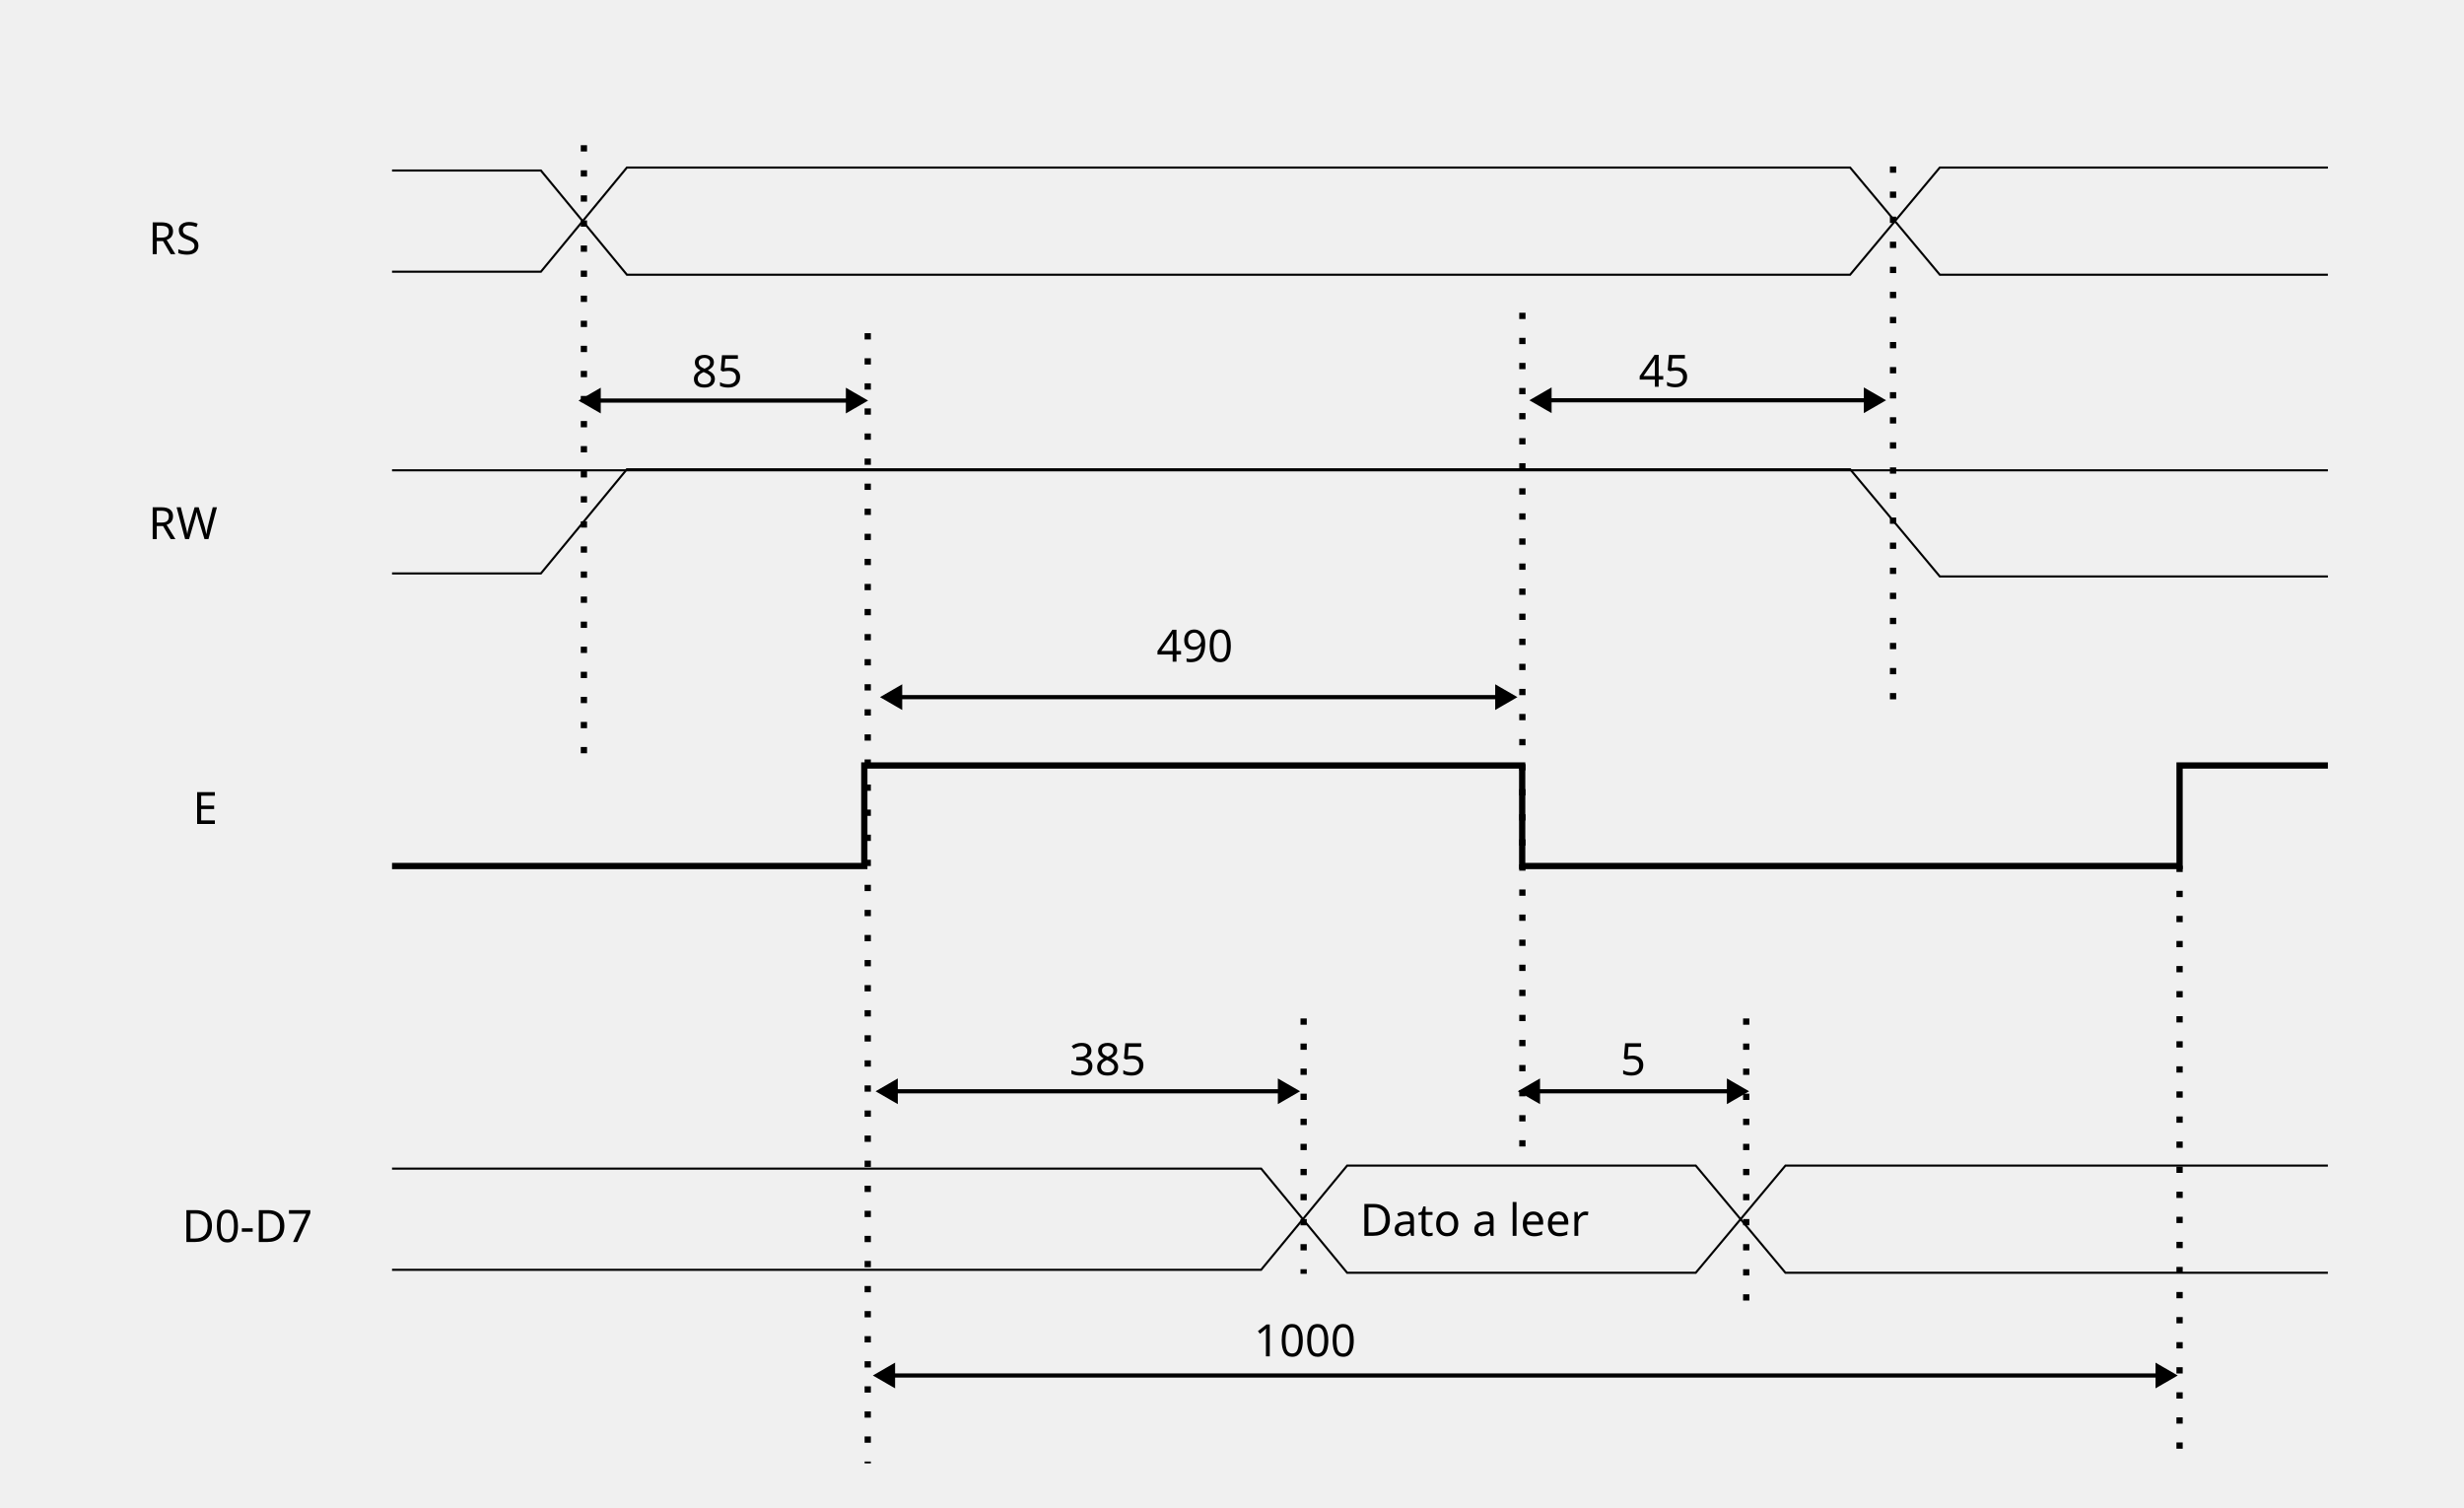
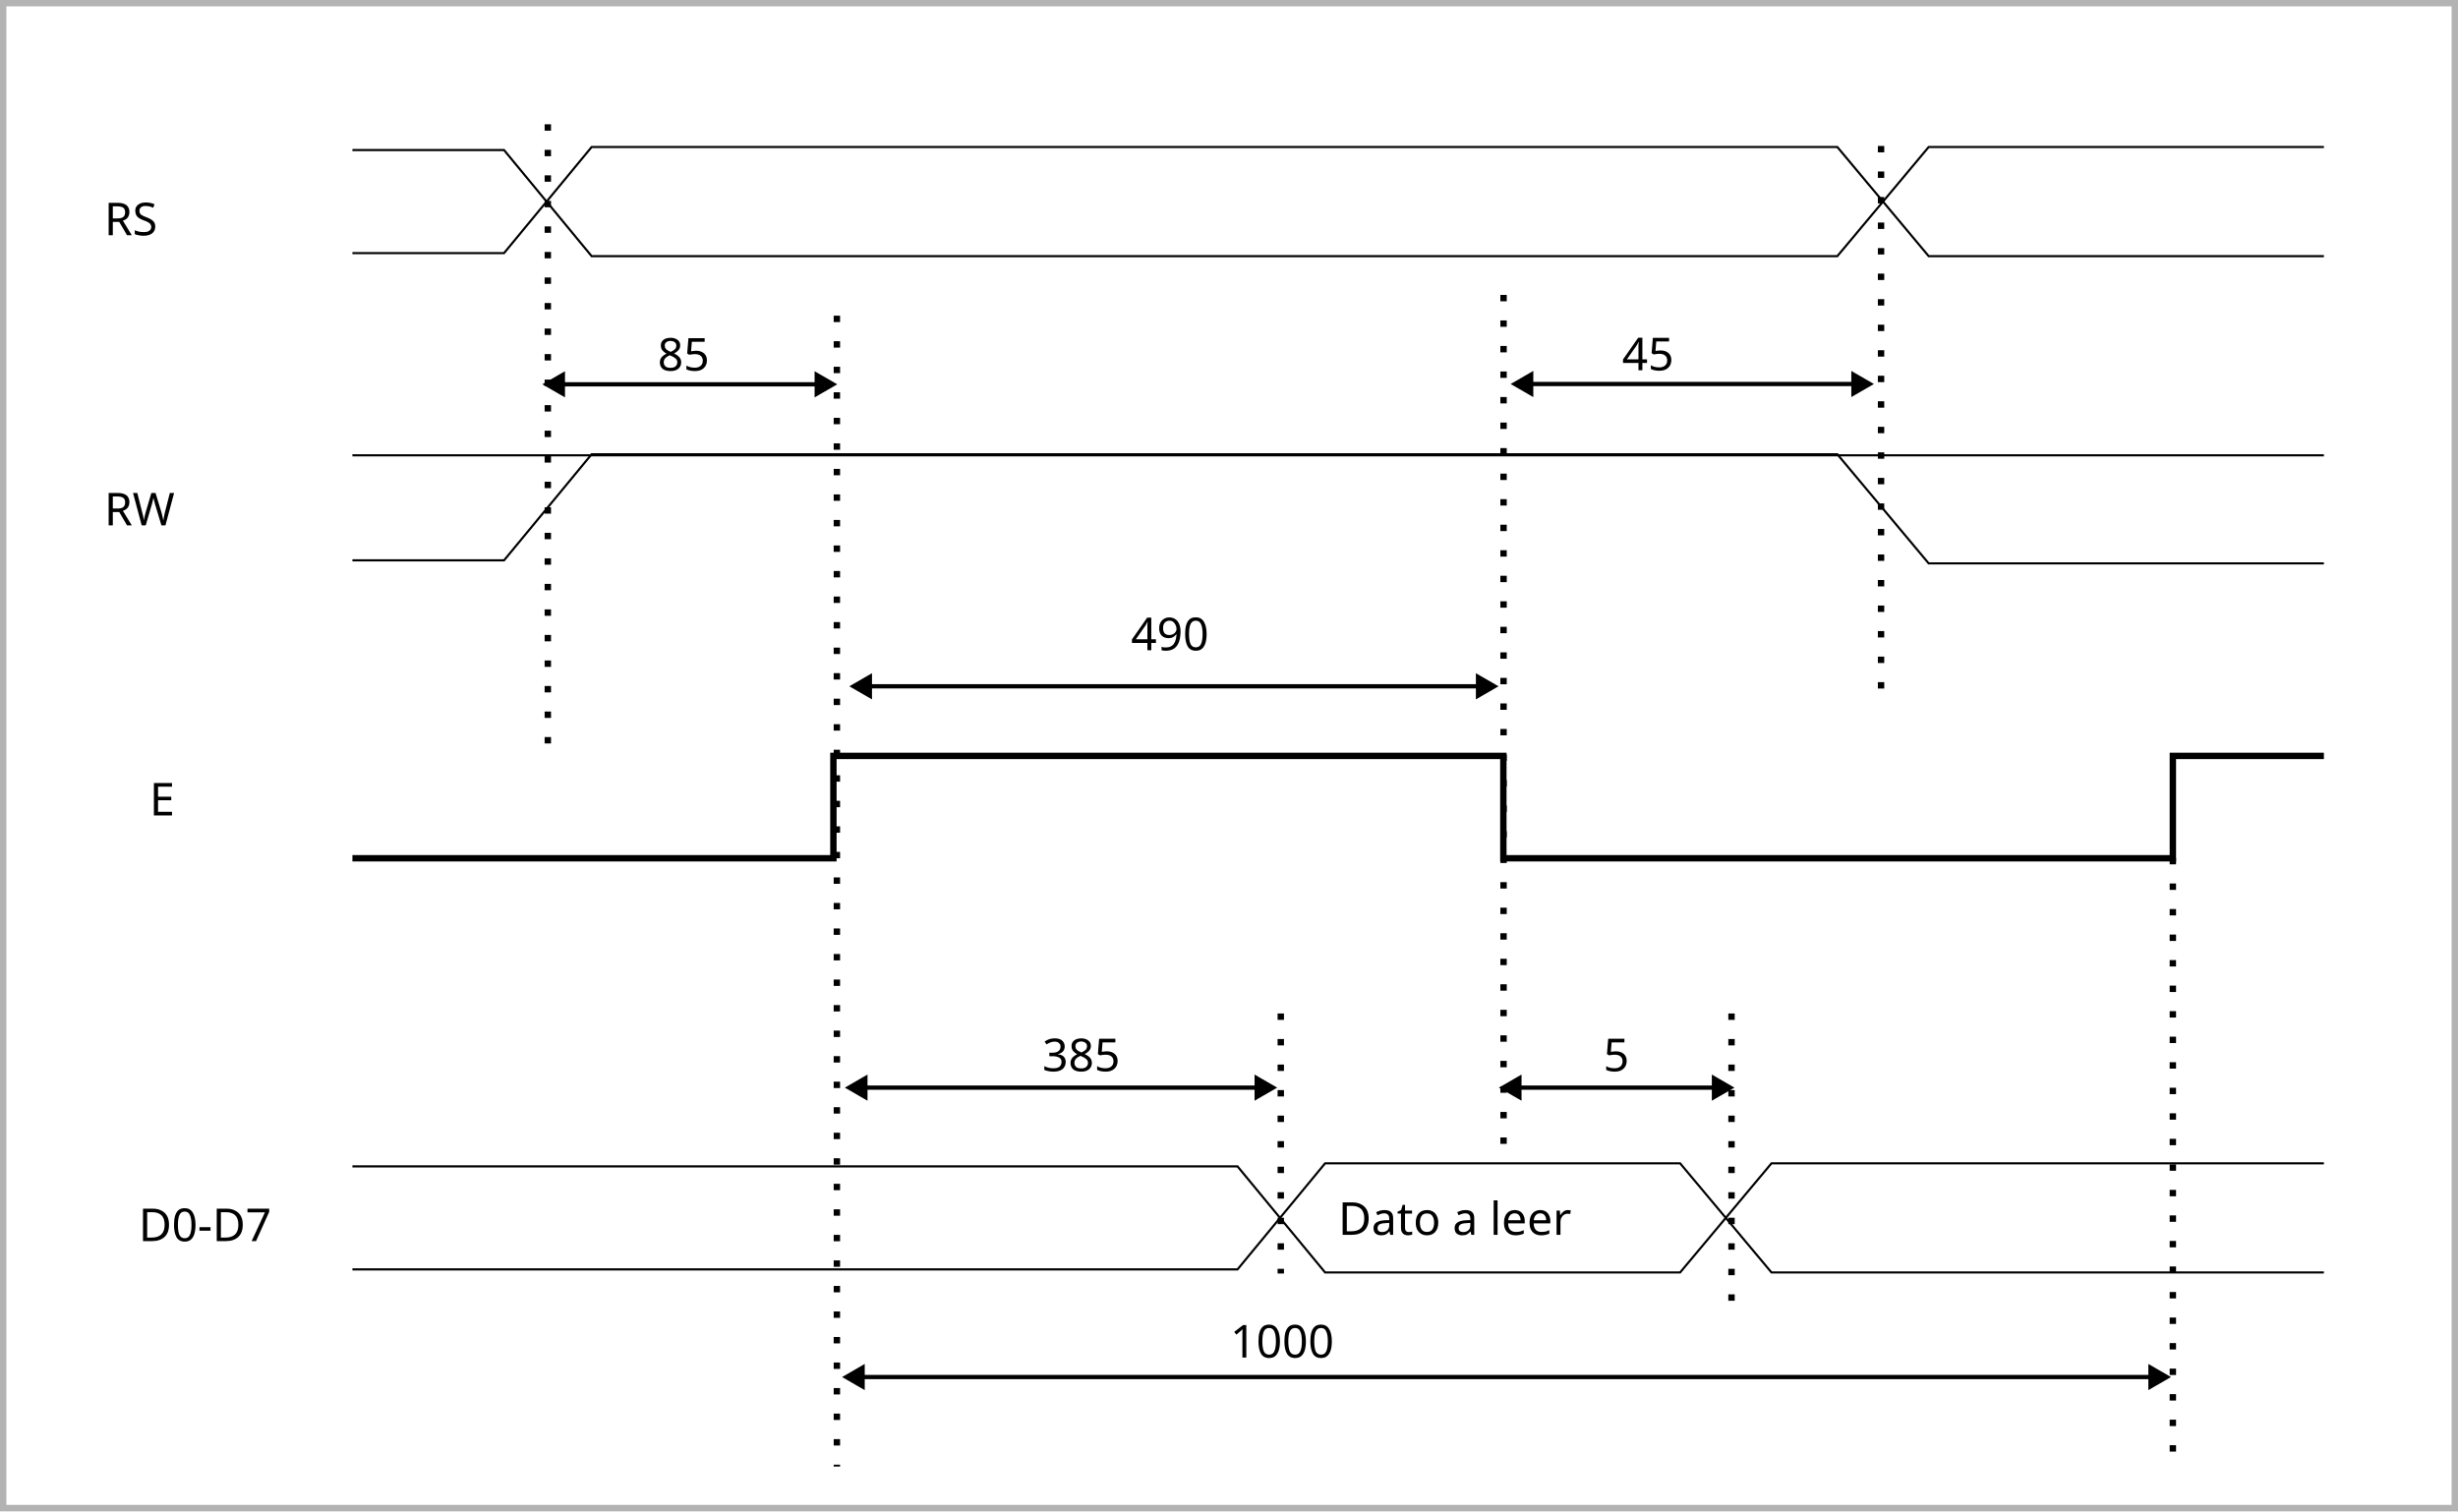
- <svg xmlns="http://www.w3.org/2000/svg" width="312.003mm" height="190.835mm" viewBox="0 0 312.003 190.835" version="1.1" id="svg5" xml:space="preserve">
+ <svg xmlns="http://www.w3.org/2000/svg" width="305.621mm" height="187.922mm" viewBox="0 0 305.621 187.922" version="1.1" id="svg5" xml:space="preserve">
  <defs id="defs2">
    <marker style="overflow:visible" id="marker2079" refX="0" refY="0" orient="auto-start-reverse" markerWidth="5.324" markerHeight="6.155" viewBox="0 0 5.324 6.155" preserveAspectRatio="xMidYMid">
      <path transform="scale(0.5)" style="fill:context-stroke;fill-rule:evenodd;stroke:context-stroke;stroke-width:1pt" d="M 5.77,0 -2.88,5 V -5 Z" id="path2077" />
    </marker>
    <marker style="overflow:visible" id="TriangleStart" refX="0" refY="0" orient="auto-start-reverse" markerWidth="5.324" markerHeight="6.155" viewBox="0 0 5.324 6.155" preserveAspectRatio="xMidYMid">
      <path transform="scale(0.5)" style="fill:context-stroke;fill-rule:evenodd;stroke:context-stroke;stroke-width:1pt" d="M 5.77,0 -2.88,5 V -5 Z" id="path135" />
    </marker>
  </defs>
-   <g id="layer2" style="display:inline" transform="translate(-7.353464,-6.580849)">
+   <g id="layer1" transform="translate(-5.821519,-2.931181)">
+     <rect style="fill:#ffffff;stroke:#b3b3b3;stroke-width:0.794;stroke-linecap:round" id="rect1650" width="304.827" height="187.128" x="6.218" y="3.328" />
+   </g>
+   <g id="layer2" style="display:inline" transform="translate(-13.17498,-9.51203)">
    <path style="fill:none;stroke:#000000;stroke-width:0.794;stroke-linecap:butt;stroke-linejoin:miter;stroke-dasharray:none;stroke-opacity:1" d="m 56.994,116.238 h 59.803 v -12.729 h 83.301 v 12.729 h 83.243 v -12.729 h 18.782" id="path1837" />
-     <path style="fill:none;stroke:#000000;stroke-width:0.265px;stroke-linecap:butt;stroke-linejoin:miter;stroke-opacity:1" d="M 56.994,154.55 H 167.043 l 10.891,13.192 44.142,0 11.359,-13.571 68.686,0" id="path1851" />
-     <path style="fill:none;stroke:#000000;stroke-width:0.265px;stroke-linecap:butt;stroke-linejoin:miter;stroke-opacity:1" d="M 56.994,167.363 H 167.043 l 10.891,-13.192 44.142,0 11.359,13.571 68.686,0" id="path1853" />
+     <path style="fill:none;stroke:#000000;stroke-width:0.265px;stroke-linecap:butt;stroke-linejoin:miter;stroke-opacity:1" d="M 56.994,154.55 H 167.043 l 10.891,13.192 h 44.142 L 233.436,154.171 h 68.686" id="path1851" />
+     <path style="fill:none;stroke:#000000;stroke-width:0.265px;stroke-linecap:butt;stroke-linejoin:miter;stroke-opacity:1" d="M 56.994,167.363 H 167.043 L 177.934,154.171 h 44.142 l 11.359,13.571 h 68.686" id="path1853" />
    <path style="fill:none;stroke:#000000;stroke-width:0.794;stroke-linecap:butt;stroke-linejoin:miter;stroke-dasharray:0.794, 2.381;stroke-dashoffset:0;stroke-opacity:1" d="M 200.124,46.183 V 154.036" id="path1855" />
    <path style="fill:none;stroke:#000000;stroke-width:0.529;stroke-linecap:butt;stroke-linejoin:miter;stroke-dasharray:none;stroke-opacity:1;marker-start:url(#marker2079);marker-end:url(#TriangleStart)" d="m 120.101,144.761 h 49.999" id="path1857" />
    <text xml:space="preserve" style="font-size:5.644px;line-height:1.25;font-family:sans-serif;stroke-width:0.265" x="142.775" y="142.713" id="text2201">
      <tspan id="tspan2199" style="font-size:5.644px;stroke-width:0.265" x="142.775" y="142.713">385</tspan>
    </text>
    <text xml:space="preserve" style="font-size:5.644px;line-height:1.25;font-family:sans-serif;stroke-width:0.265" x="179.572" y="163.061" id="text2255">
      <tspan id="tspan2253" style="font-size:5.644px;stroke-width:0.265" x="179.572" y="163.061">Dato a leer</tspan>
    </text>
    <path style="fill:none;stroke:#000000;stroke-width:0.529;stroke-linecap:butt;stroke-linejoin:miter;stroke-dasharray:none;stroke-opacity:1;marker-start:url(#marker2079);marker-end:url(#TriangleStart)" d="m 201.421,144.761 h 25.537" id="path2385" />
    <text xml:space="preserve" style="font-size:5.644px;line-height:1.25;font-family:sans-serif;stroke-width:0.265" x="212.529" y="142.713" id="text2389">
      <tspan id="tspan2387" style="font-size:5.644px;stroke-width:0.265" x="212.529" y="142.713">5</tspan>
    </text>
    <path style="fill:none;stroke:#000000;stroke-width:0.794;stroke-linecap:butt;stroke-linejoin:miter;stroke-dasharray:0.794, 2.381;stroke-dashoffset:0;stroke-opacity:1" d="M 117.231,48.768 V 191.877" id="path2421" />
    <path style="fill:none;stroke:#000000;stroke-width:0.794;stroke-linecap:butt;stroke-linejoin:miter;stroke-dasharray:0.794, 2.381;stroke-dashoffset:0;stroke-opacity:1" d="m 283.341,116.2 v 75.677" id="path2423" />
    <path style="fill:none;stroke:#000000;stroke-width:0.529;stroke-linecap:butt;stroke-linejoin:miter;stroke-dasharray:none;stroke-opacity:1;marker-start:url(#marker2079);marker-end:url(#TriangleStart)" d="M 119.756,180.748 H 281.233" id="path2425" />
    <text xml:space="preserve" style="font-size:5.644px;line-height:1.25;font-family:sans-serif;stroke-width:0.265" x="166.137" y="178.318" id="text2429">
      <tspan id="tspan2427" style="font-size:5.644px;stroke-width:0.265" x="166.137" y="178.318">1000</tspan>
    </text>
    <path style="fill:none;stroke:#000000;stroke-width:0.529;stroke-linecap:butt;stroke-linejoin:miter;stroke-dasharray:none;stroke-opacity:1;marker-start:url(#marker2079);marker-end:url(#TriangleStart)" d="M 120.66,94.854 H 197.62" id="path2466" />
    <text xml:space="preserve" style="font-size:5.644px;line-height:1.25;font-family:sans-serif;stroke-width:0.265" x="153.794" y="90.367" id="text2470">
      <tspan id="tspan2468" style="font-size:5.644px;stroke-width:0.265" x="153.794" y="90.367">490</tspan>
    </text>
    <text xml:space="preserve" style="font-size:5.644px;line-height:1.25;font-family:sans-serif;stroke-width:0.265" x="30.41" y="163.844" id="text2512">
      <tspan id="tspan2510" style="font-size:5.644px;stroke-width:0.265" x="30.41" y="163.844">D0-D7</tspan>
    </text>
    <text xml:space="preserve" style="font-size:5.644px;line-height:1.25;font-family:sans-serif;stroke-width:0.265" x="31.767" y="110.915" id="text2516">
      <tspan id="tspan2514" style="font-size:5.644px;stroke-width:0.265" x="31.767" y="110.915">E</tspan>
    </text>
    <text xml:space="preserve" style="font-size:5.644px;line-height:1.25;font-family:sans-serif;stroke-width:0.265" x="26.142" y="74.842" id="text2520">
      <tspan id="tspan2518" style="font-size:5.644px;stroke-width:0.265" x="26.142" y="74.842">RW</tspan>
    </text>
    <text xml:space="preserve" style="font-size:5.644px;line-height:1.25;font-family:sans-serif;stroke-width:0.265" x="26.142" y="38.769" id="text2524">
      <tspan id="tspan2522" style="font-size:5.644px;stroke-width:0.265" x="26.142" y="38.769">RS</tspan>
    </text>
    <path style="fill:none;stroke:#000000;stroke-width:0.265px;stroke-linecap:butt;stroke-linejoin:miter;stroke-opacity:1" d="m 56.994,28.173 h 18.851 l 10.891,13.192 H 241.623 l 11.359,-13.571 h 49.14" id="path2572" />
    <path style="fill:none;stroke:#000000;stroke-width:0.265px;stroke-linecap:butt;stroke-linejoin:miter;stroke-opacity:1" d="m 56.994,40.986 h 18.851 l 10.891,-13.192 H 241.623 l 11.359,13.571 h 49.14" id="path2574" />
    <path style="fill:none;stroke:#000000;stroke-width:0.265px;stroke-linecap:butt;stroke-linejoin:miter;stroke-opacity:1" d="m 56.994,79.191 h 18.851 l 10.891,-13.192 H 241.623 l 11.359,13.571 h 49.14" id="path2625" />
    <path style="fill:none;stroke:#000000;stroke-width:0.265px;stroke-linecap:butt;stroke-linejoin:miter;stroke-opacity:1" d="M 56.994,66.131 H 302.123" id="path2631" />
    <path style="fill:none;stroke:#000000;stroke-width:0.794;stroke-linecap:butt;stroke-linejoin:miter;stroke-dasharray:0.794, 2.381;stroke-dashoffset:0;stroke-opacity:1" d="M 81.29,24.967 V 103.51" id="path2752" />
    <path style="fill:none;stroke:#000000;stroke-width:0.529;stroke-linecap:butt;stroke-linejoin:miter;stroke-dasharray:none;stroke-opacity:1;marker-start:url(#marker2079);marker-end:url(#TriangleStart)" d="M 82.486,57.301 H 115.399" id="path2754" />
    <text xml:space="preserve" style="font-size:5.644px;line-height:1.25;font-family:sans-serif;stroke-width:0.265" x="94.939" y="55.592" id="text2758">
      <tspan id="tspan2756" style="font-size:5.644px;stroke-width:0.265" x="94.939" y="55.592">85</tspan>
    </text>
    <path style="fill:none;stroke:#000000;stroke-width:0.794;stroke-linecap:butt;stroke-linejoin:miter;stroke-dasharray:0.794, 2.381;stroke-dashoffset:0;stroke-opacity:1" d="M 228.468,135.54 V 172.537" id="path1093" />
    <path style="fill:none;stroke:#000000;stroke-width:0.794;stroke-linecap:butt;stroke-linejoin:miter;stroke-dasharray:0.794, 2.381;stroke-dashoffset:0;stroke-opacity:1" d="M 247.06,27.662 V 95.84" id="path1095" />
    <path style="fill:none;stroke:#000000;stroke-width:0.529;stroke-linecap:butt;stroke-linejoin:miter;stroke-dasharray:none;stroke-opacity:1;marker-start:url(#marker2079);marker-end:url(#TriangleStart)" d="m 202.885,57.263 h 41.414" id="path1907" />
    <text xml:space="preserve" style="font-size:5.644px;line-height:1.25;font-family:sans-serif;stroke-width:0.265" x="214.853" y="55.555" id="text1911">
      <tspan id="tspan1909" style="font-size:5.644px;stroke-width:0.265" x="214.853" y="55.555">45</tspan>
    </text>
    <path style="fill:none;stroke:#000000;stroke-width:0.794;stroke-linecap:butt;stroke-linejoin:miter;stroke-dasharray:0.794, 2.381;stroke-dashoffset:0;stroke-opacity:1" d="M 172.425,135.54 V 167.874" id="path2950" />
  </g>
</svg>
